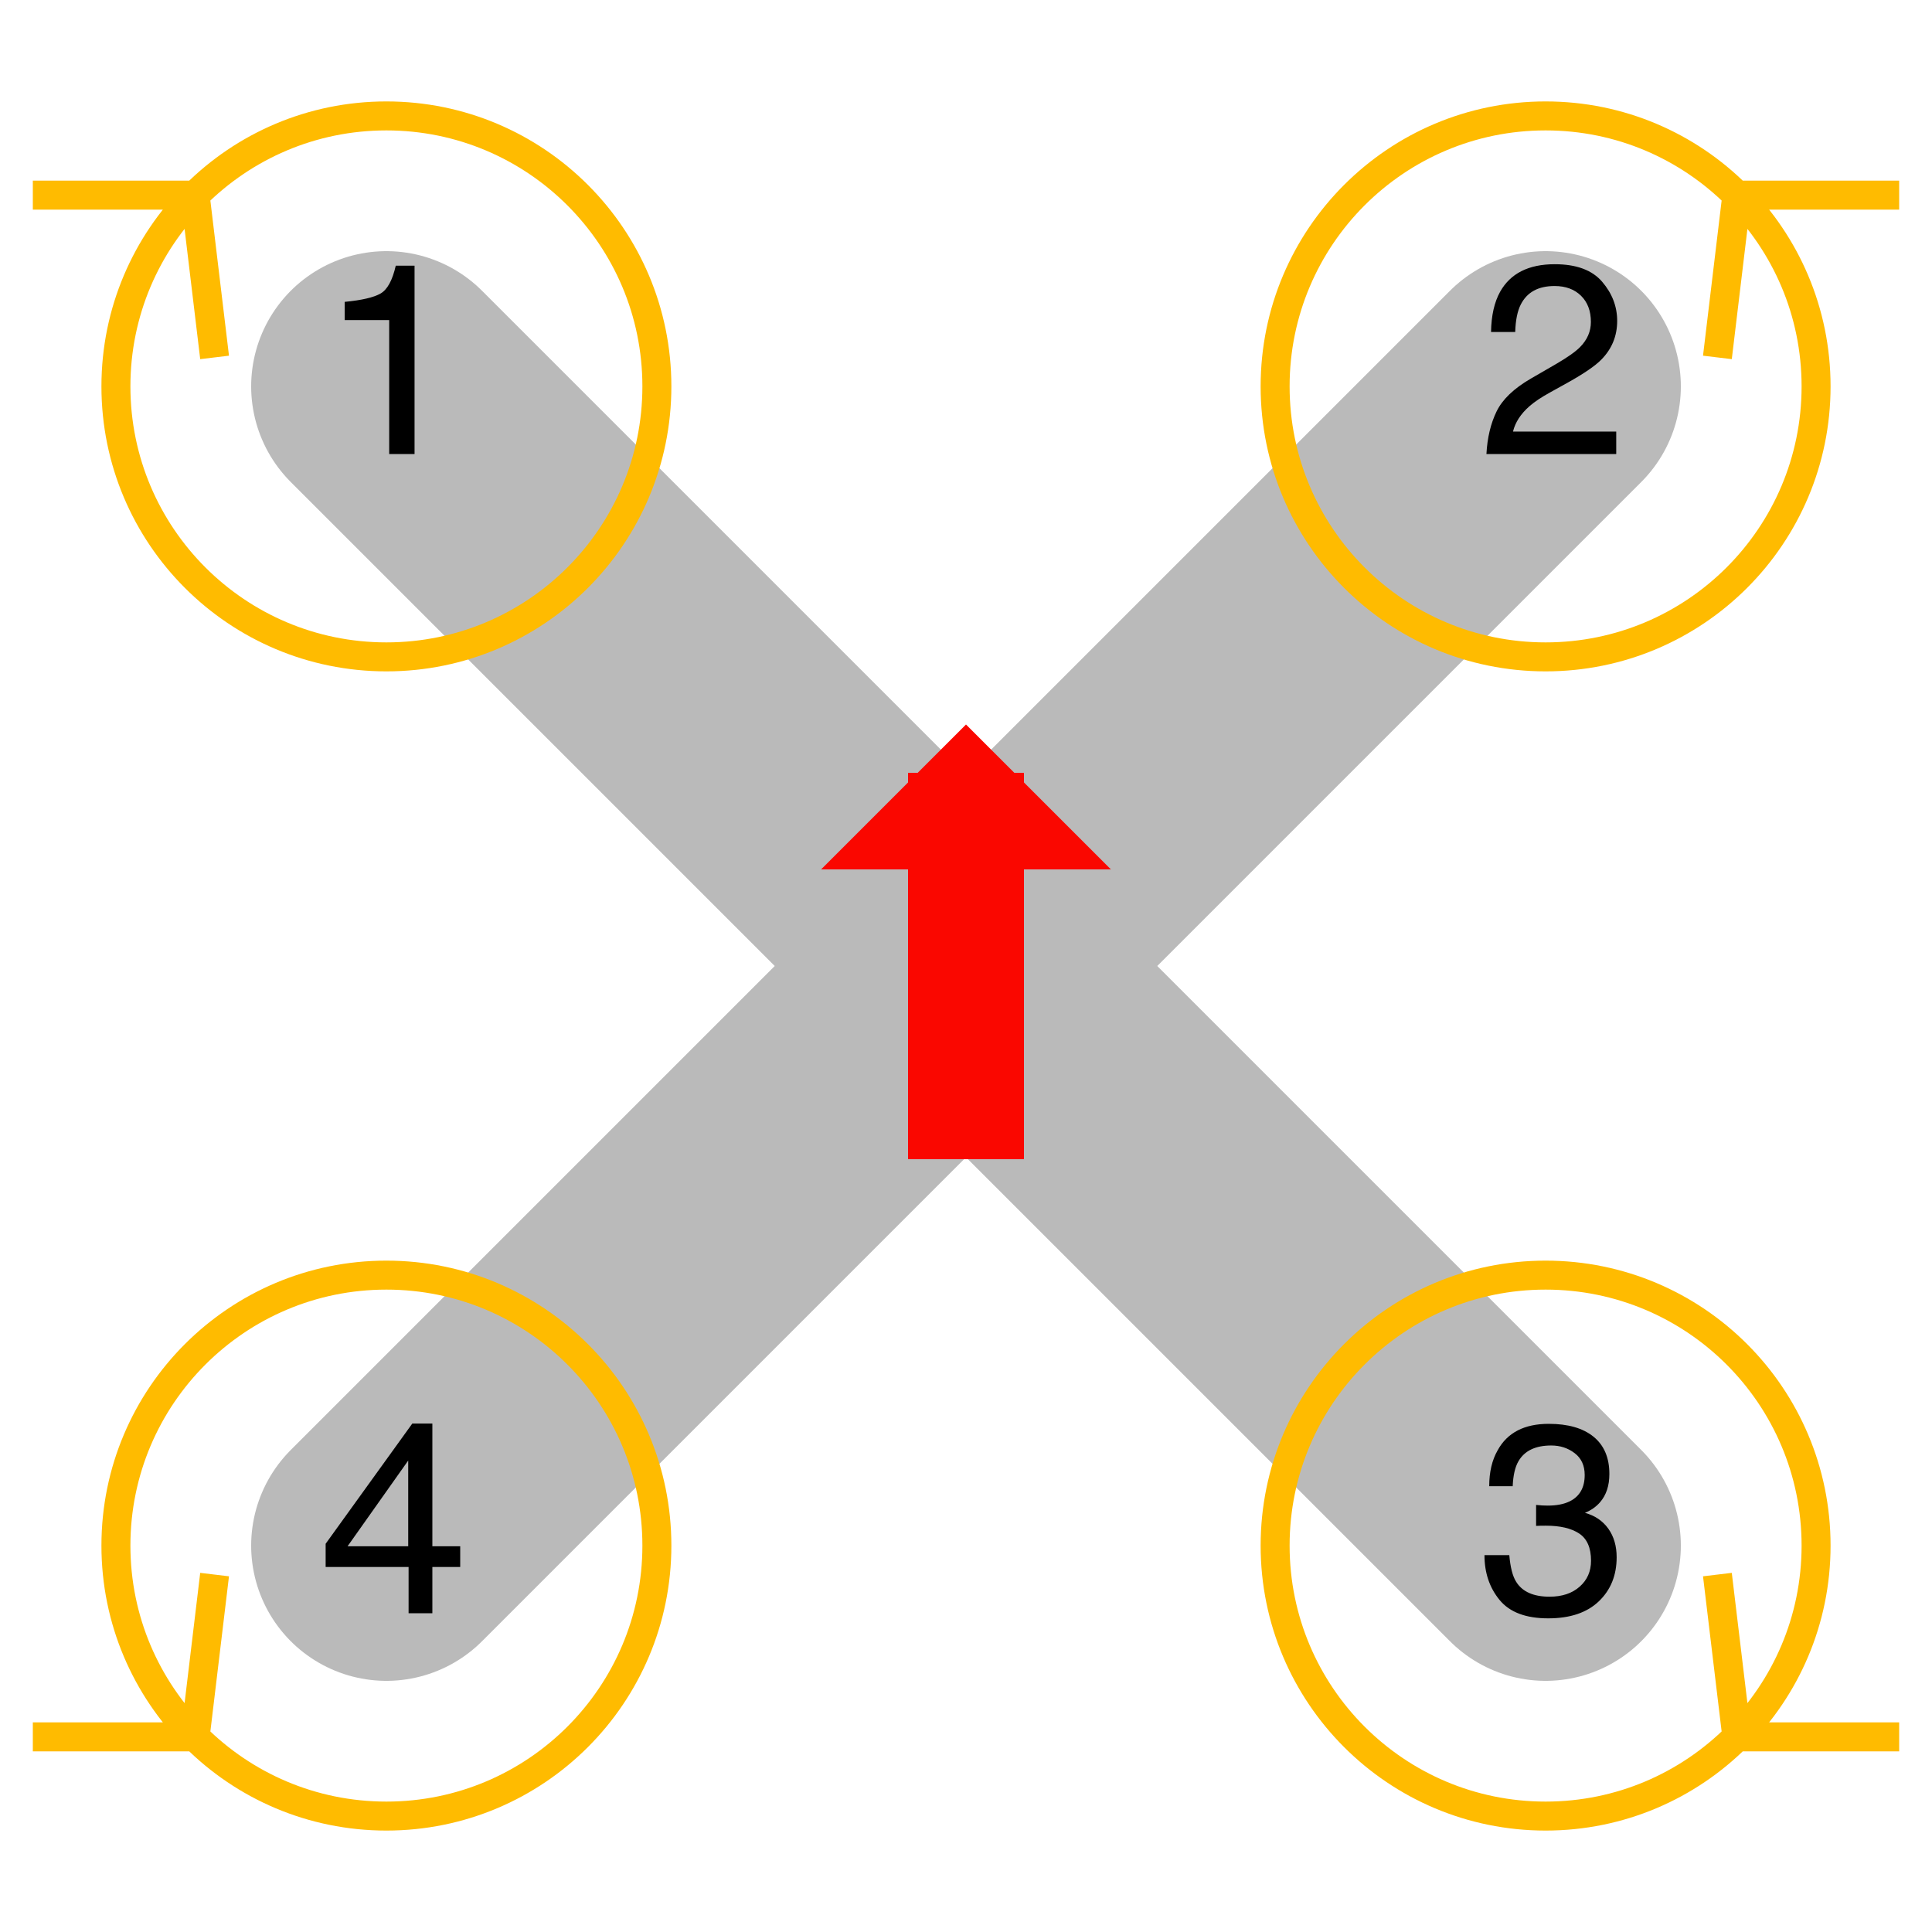
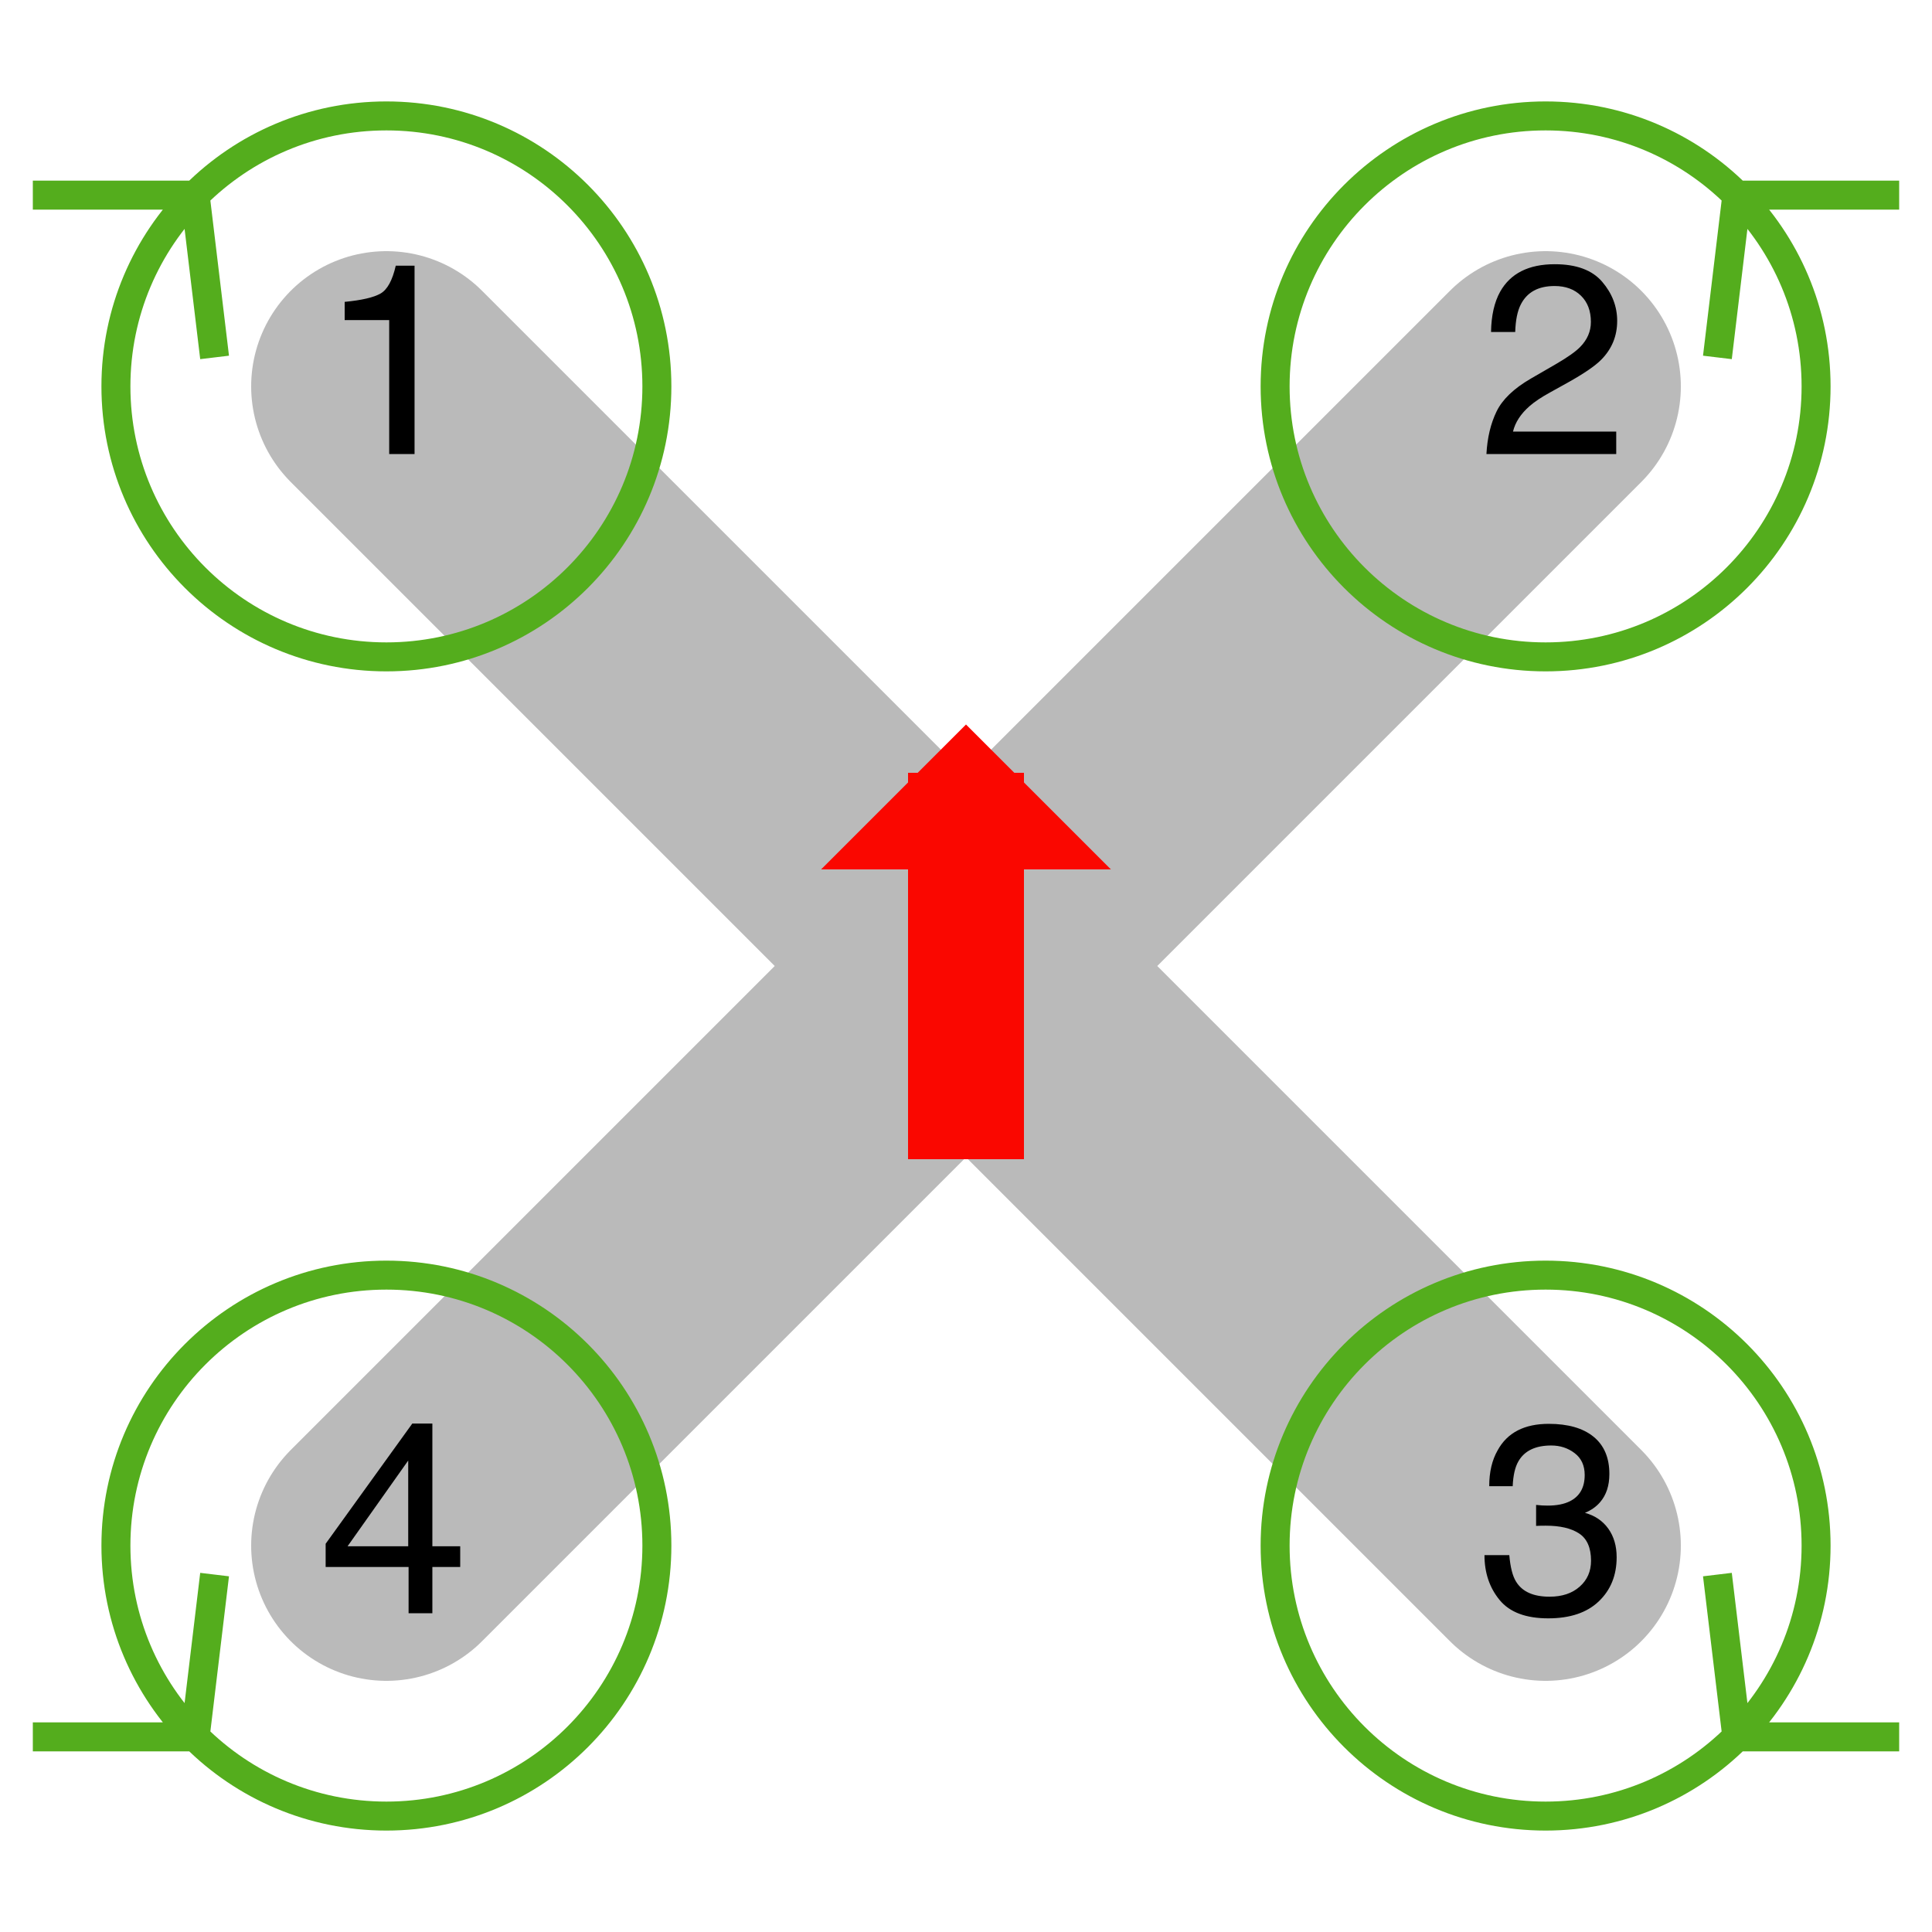
<svg xmlns="http://www.w3.org/2000/svg" xmlns:xlink="http://www.w3.org/1999/xlink" width="200pt" height="200pt" viewBox="0 0 200 200" version="1.1">
  <defs>
    <g>
      <symbol overflow="visible" id="glyph0-0">
        <path style="stroke:none;" d="" />
      </symbol>
      <symbol overflow="visible" id="glyph0-1">
        <path style="stroke:none;" d="M 2.68 -13.863 L 2.68 -15.75 C 4.457 -15.922 5.695 -16.211 6.398 -16.617 C 7.102 -17.023 7.625 -17.984 7.969 -19.496 L 9.914 -19.496 L 9.914 0 L 7.289 0 L 7.289 -13.863 Z M 2.68 -13.863 " />
      </symbol>
      <symbol overflow="visible" id="glyph0-2">
        <path style="stroke:none;" d="M 1.922 -4.402 C 2.527 -5.652 3.711 -6.785 5.469 -7.805 L 8.094 -9.324 C 9.27 -10.008 10.094 -10.59 10.57 -11.074 C 11.316 -11.832 11.688 -12.695 11.688 -13.672 C 11.688 -14.812 11.348 -15.715 10.664 -16.387 C 9.98 -17.055 9.07 -17.391 7.93 -17.391 C 6.242 -17.391 5.078 -16.754 4.43 -15.477 C 4.082 -14.793 3.891 -13.844 3.855 -12.633 L 1.352 -12.633 C 1.379 -14.336 1.695 -15.727 2.297 -16.805 C 3.363 -18.699 5.246 -19.648 7.945 -19.648 C 10.188 -19.648 11.824 -19.039 12.859 -17.828 C 13.895 -16.617 14.41 -15.266 14.41 -13.781 C 14.41 -12.215 13.859 -10.875 12.758 -9.762 C 12.117 -9.113 10.973 -8.332 9.324 -7.41 L 7.453 -6.371 C 6.559 -5.879 5.855 -5.41 5.344 -4.961 C 4.434 -4.168 3.859 -3.289 3.625 -2.324 L 14.312 -2.324 L 14.312 0 L 0.875 0 C 0.965 -1.688 1.316 -3.152 1.922 -4.402 Z M 1.922 -4.402 " />
      </symbol>
      <symbol overflow="visible" id="glyph0-3">
        <path style="stroke:none;" d="M 2.234 -1.375 C 1.191 -2.645 0.672 -4.191 0.672 -6.016 L 3.242 -6.016 C 3.352 -4.75 3.586 -3.828 3.953 -3.254 C 4.59 -2.223 5.742 -1.711 7.41 -1.711 C 8.703 -1.711 9.742 -2.055 10.527 -2.75 C 11.312 -3.441 11.703 -4.336 11.703 -5.43 C 11.703 -6.777 11.289 -7.719 10.465 -8.258 C 9.641 -8.797 8.496 -9.062 7.027 -9.062 C 6.863 -9.062 6.695 -9.062 6.527 -9.059 C 6.359 -9.055 6.188 -9.047 6.016 -9.039 L 6.016 -11.211 C 6.27 -11.184 6.484 -11.164 6.656 -11.156 C 6.832 -11.148 7.02 -11.141 7.219 -11.141 C 8.141 -11.141 8.895 -11.289 9.488 -11.578 C 10.527 -12.09 11.047 -13 11.047 -14.312 C 11.047 -15.289 10.699 -16.043 10.008 -16.57 C 9.316 -17.098 8.508 -17.363 7.586 -17.363 C 5.945 -17.363 4.812 -16.816 4.184 -15.723 C 3.836 -15.121 3.641 -14.266 3.594 -13.152 L 1.164 -13.152 C 1.164 -14.609 1.453 -15.852 2.039 -16.871 C 3.039 -18.695 4.805 -19.605 7.328 -19.605 C 9.324 -19.605 10.867 -19.16 11.961 -18.273 C 13.055 -17.383 13.602 -16.098 13.602 -14.41 C 13.602 -13.207 13.281 -12.23 12.633 -11.484 C 12.23 -11.02 11.711 -10.656 11.074 -10.391 C 12.105 -10.109 12.91 -9.562 13.488 -8.758 C 14.066 -7.949 14.355 -6.965 14.355 -5.797 C 14.355 -3.93 13.742 -2.406 12.508 -1.23 C 11.277 -0.055 9.535 0.531 7.273 0.531 C 4.957 0.531 3.277 -0.102 2.234 -1.375 Z M 2.234 -1.375 " />
      </symbol>
      <symbol overflow="visible" id="glyph0-4">
        <path style="stroke:none;" d="M 9.258 -6.93 L 9.258 -15.805 L 2.98 -6.93 Z M 9.297 0 L 9.297 -4.785 L 0.711 -4.785 L 0.711 -7.191 L 9.68 -19.633 L 11.758 -19.633 L 11.758 -6.93 L 14.641 -6.93 L 14.641 -4.785 L 11.758 -4.785 L 11.758 0 Z M 9.297 0 " />
      </symbol>
    </g>
  </defs>
  <g id="surface11">
    <path style="fill:none;stroke-width:28;stroke-linecap:round;stroke-linejoin:round;stroke:rgb(72.941%,72.941%,72.941%);stroke-opacity:1;stroke-miterlimit:10;" d="M 40 40 L 160 160 M 40 160 L 160 40 " />
-     <path style="fill:none;stroke-width:3;stroke-linecap:butt;stroke-linejoin:miter;stroke:rgb(255,187,0);stroke-opacity:1;stroke-miterlimit:10;" d="M 68 40 C 68 55.465 55.465 68 40 68 C 24.535 68 12 55.465 12 40 C 12 24.535 24.535 12 40 12 C 55.465 12 68 24.535 68 40 M 20.199 20.199 L 22.215 37 M 20.199 20.199 L 3.398 20.199 " />
+     <path style="fill:none;stroke-width:3;stroke-linecap:butt;stroke-linejoin:miter;stroke:rgb(32.941%,67.843%,11.373%);stroke-opacity:1;stroke-miterlimit:10;" d="M 68 40 C 68 55.465 55.465 68 40 68 C 24.535 68 12 55.465 12 40 C 12 24.535 24.535 12 40 12 C 55.465 12 68 24.535 68 40 M 20.199 20.199 L 22.215 37 M 20.199 20.199 L 3.398 20.199 " />
    <g style="fill:rgb(0%,0%,0%);fill-opacity:1;">
      <use xlink:href="#glyph0-1" x="33" y="47" />
    </g>
-     <path style="fill:none;stroke-width:3;stroke-linecap:butt;stroke-linejoin:miter;stroke:rgb(255,187,0);stroke-opacity:1;stroke-miterlimit:10;" d="M 188 40 C 188 55.465 175.465 68 160 68 C 144.535 68 132 55.465 132 40 C 132 24.535 144.535 12 160 12 C 175.465 12 188 24.535 188 40 M 179.801 20.199 L 177.785 37 M 179.801 20.199 L 196.602 20.199 " />
+     <path style="fill:none;stroke-width:3;stroke-linecap:butt;stroke-linejoin:miter;stroke:rgb(32.941%,67.843%,11.373%);stroke-opacity:1;stroke-miterlimit:10;" d="M 188 40 C 188 55.465 175.465 68 160 68 C 144.535 68 132 55.465 132 40 C 132 24.535 144.535 12 160 12 C 175.465 12 188 24.535 188 40 M 179.801 20.199 L 177.785 37 M 179.801 20.199 L 196.602 20.199 " />
    <g style="fill:rgb(0%,0%,0%);fill-opacity:1;">
      <use xlink:href="#glyph0-2" x="153" y="47" />
    </g>
-     <path style="fill:none;stroke-width:3;stroke-linecap:butt;stroke-linejoin:miter;stroke:rgb(255,187,0);stroke-opacity:1;stroke-miterlimit:10;" d="M 188 160 C 188 175.465 175.465 188 160 188 C 144.535 188 132 175.465 132 160 C 132 144.535 144.535 132 160 132 C 175.465 132 188 144.535 188 160 M 179.801 179.801 L 177.785 163 M 179.801 179.801 L 196.602 179.801 " />
+     <path style="fill:none;stroke-width:3;stroke-linecap:butt;stroke-linejoin:miter;stroke:rgb(32.941%,67.843%,11.373%);stroke-opacity:1;stroke-miterlimit:10;" d="M 188 160 C 188 175.465 175.465 188 160 188 C 144.535 188 132 175.465 132 160 C 132 144.535 144.535 132 160 132 C 175.465 132 188 144.535 188 160 M 179.801 179.801 L 177.785 163 M 179.801 179.801 L 196.602 179.801 " />
    <g style="fill:rgb(0%,0%,0%);fill-opacity:1;">
      <use xlink:href="#glyph0-3" x="153" y="167" />
    </g>
-     <path style="fill:none;stroke-width:3;stroke-linecap:butt;stroke-linejoin:miter;stroke:rgb(255,187,0);stroke-opacity:1;stroke-miterlimit:10;" d="M 68 160 C 68 175.465 55.465 188 40 188 C 24.535 188 12 175.465 12 160 C 12 144.535 24.535 132 40 132 C 55.465 132 68 144.535 68 160 M 20.199 179.801 L 22.215 163 M 20.199 179.801 L 3.398 179.801 " />
+     <path style="fill:none;stroke-width:3;stroke-linecap:butt;stroke-linejoin:miter;stroke:rgb(32.941%,67.843%,11.373%);stroke-opacity:1;stroke-miterlimit:10;" d="M 68 160 C 68 175.465 55.465 188 40 188 C 24.535 188 12 175.465 12 160 C 12 144.535 24.535 132 40 132 C 55.465 132 68 144.535 68 160 M 20.199 179.801 L 22.215 163 M 20.199 179.801 L 3.398 179.801 " />
    <g style="fill:rgb(0%,0%,0%);fill-opacity:1;">
      <use xlink:href="#glyph0-4" x="33" y="167" />
    </g>
    <path style="fill:none;stroke-width:12;stroke-linecap:butt;stroke-linejoin:bevel;stroke:rgb(98.039%,2.745%,0%);stroke-opacity:1;stroke-miterlimit:10;" d="M 100 80 L 100 120 " />
    <path style=" stroke:none;fill-rule:nonzero;fill:rgb(98.039%,2.745%,0%);fill-opacity:1;" d="M 100 75 L 85 90 L 115 90 L 100 75 " />
  </g>
</svg>
